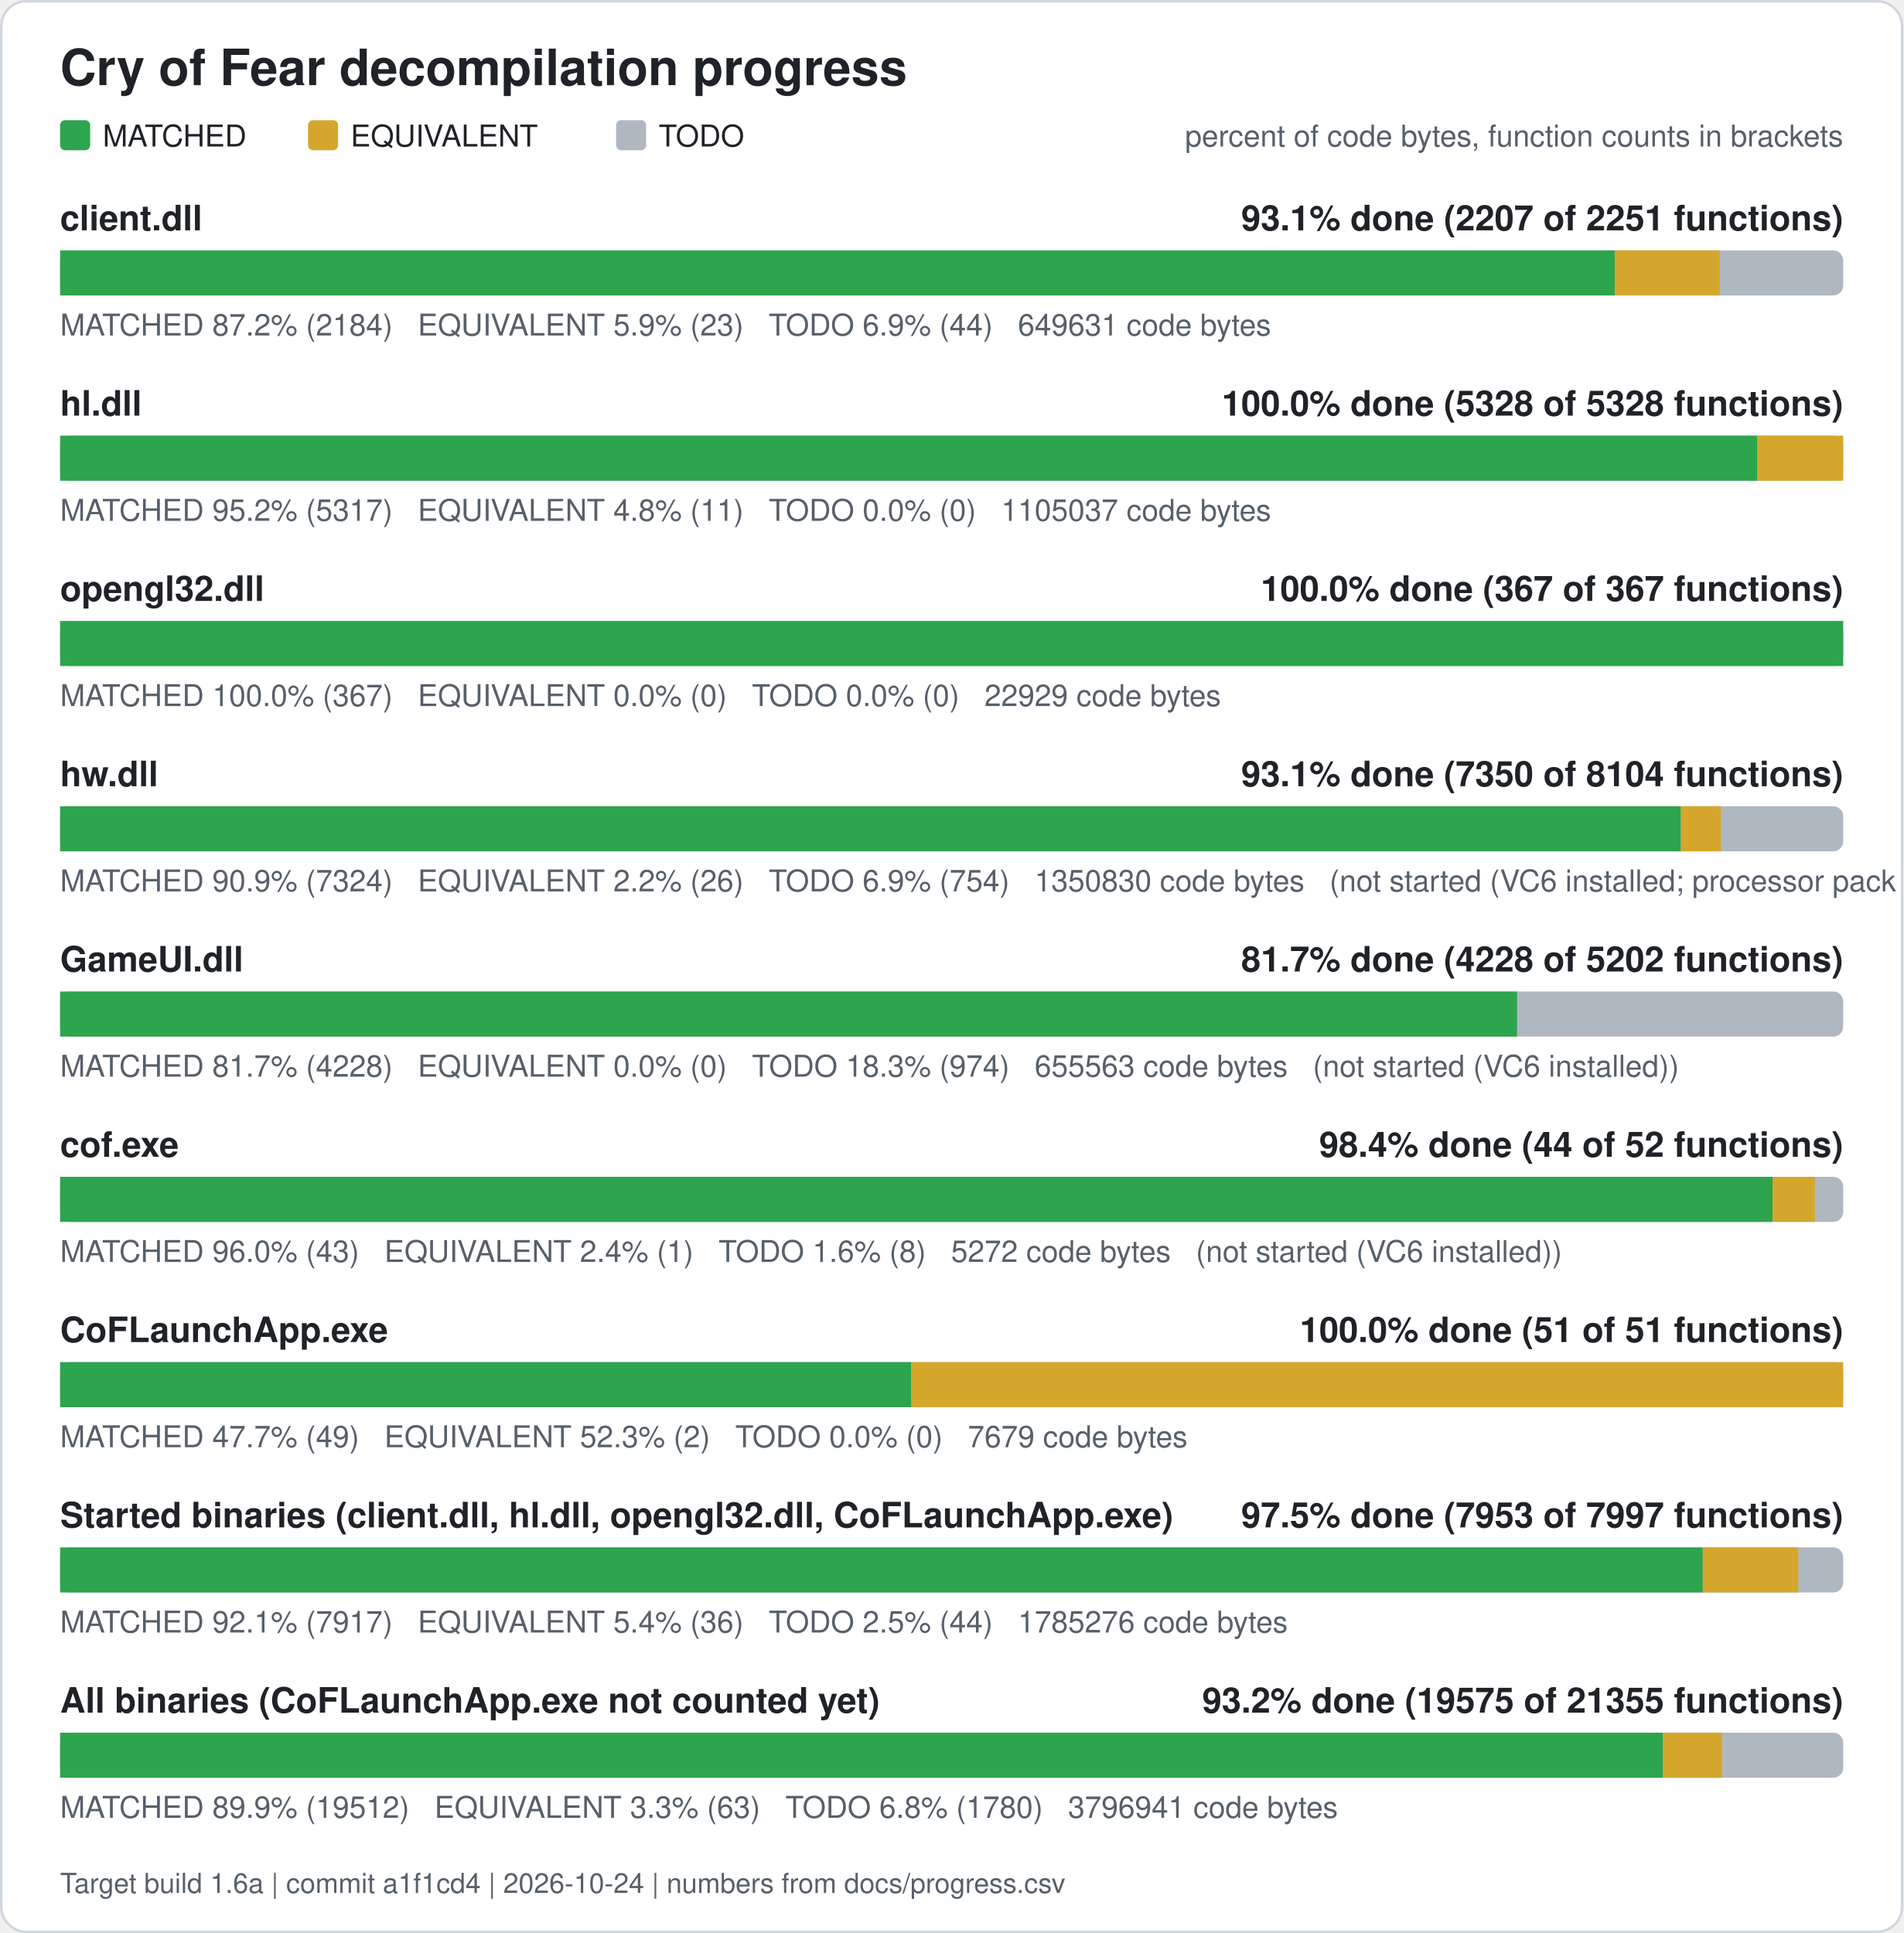
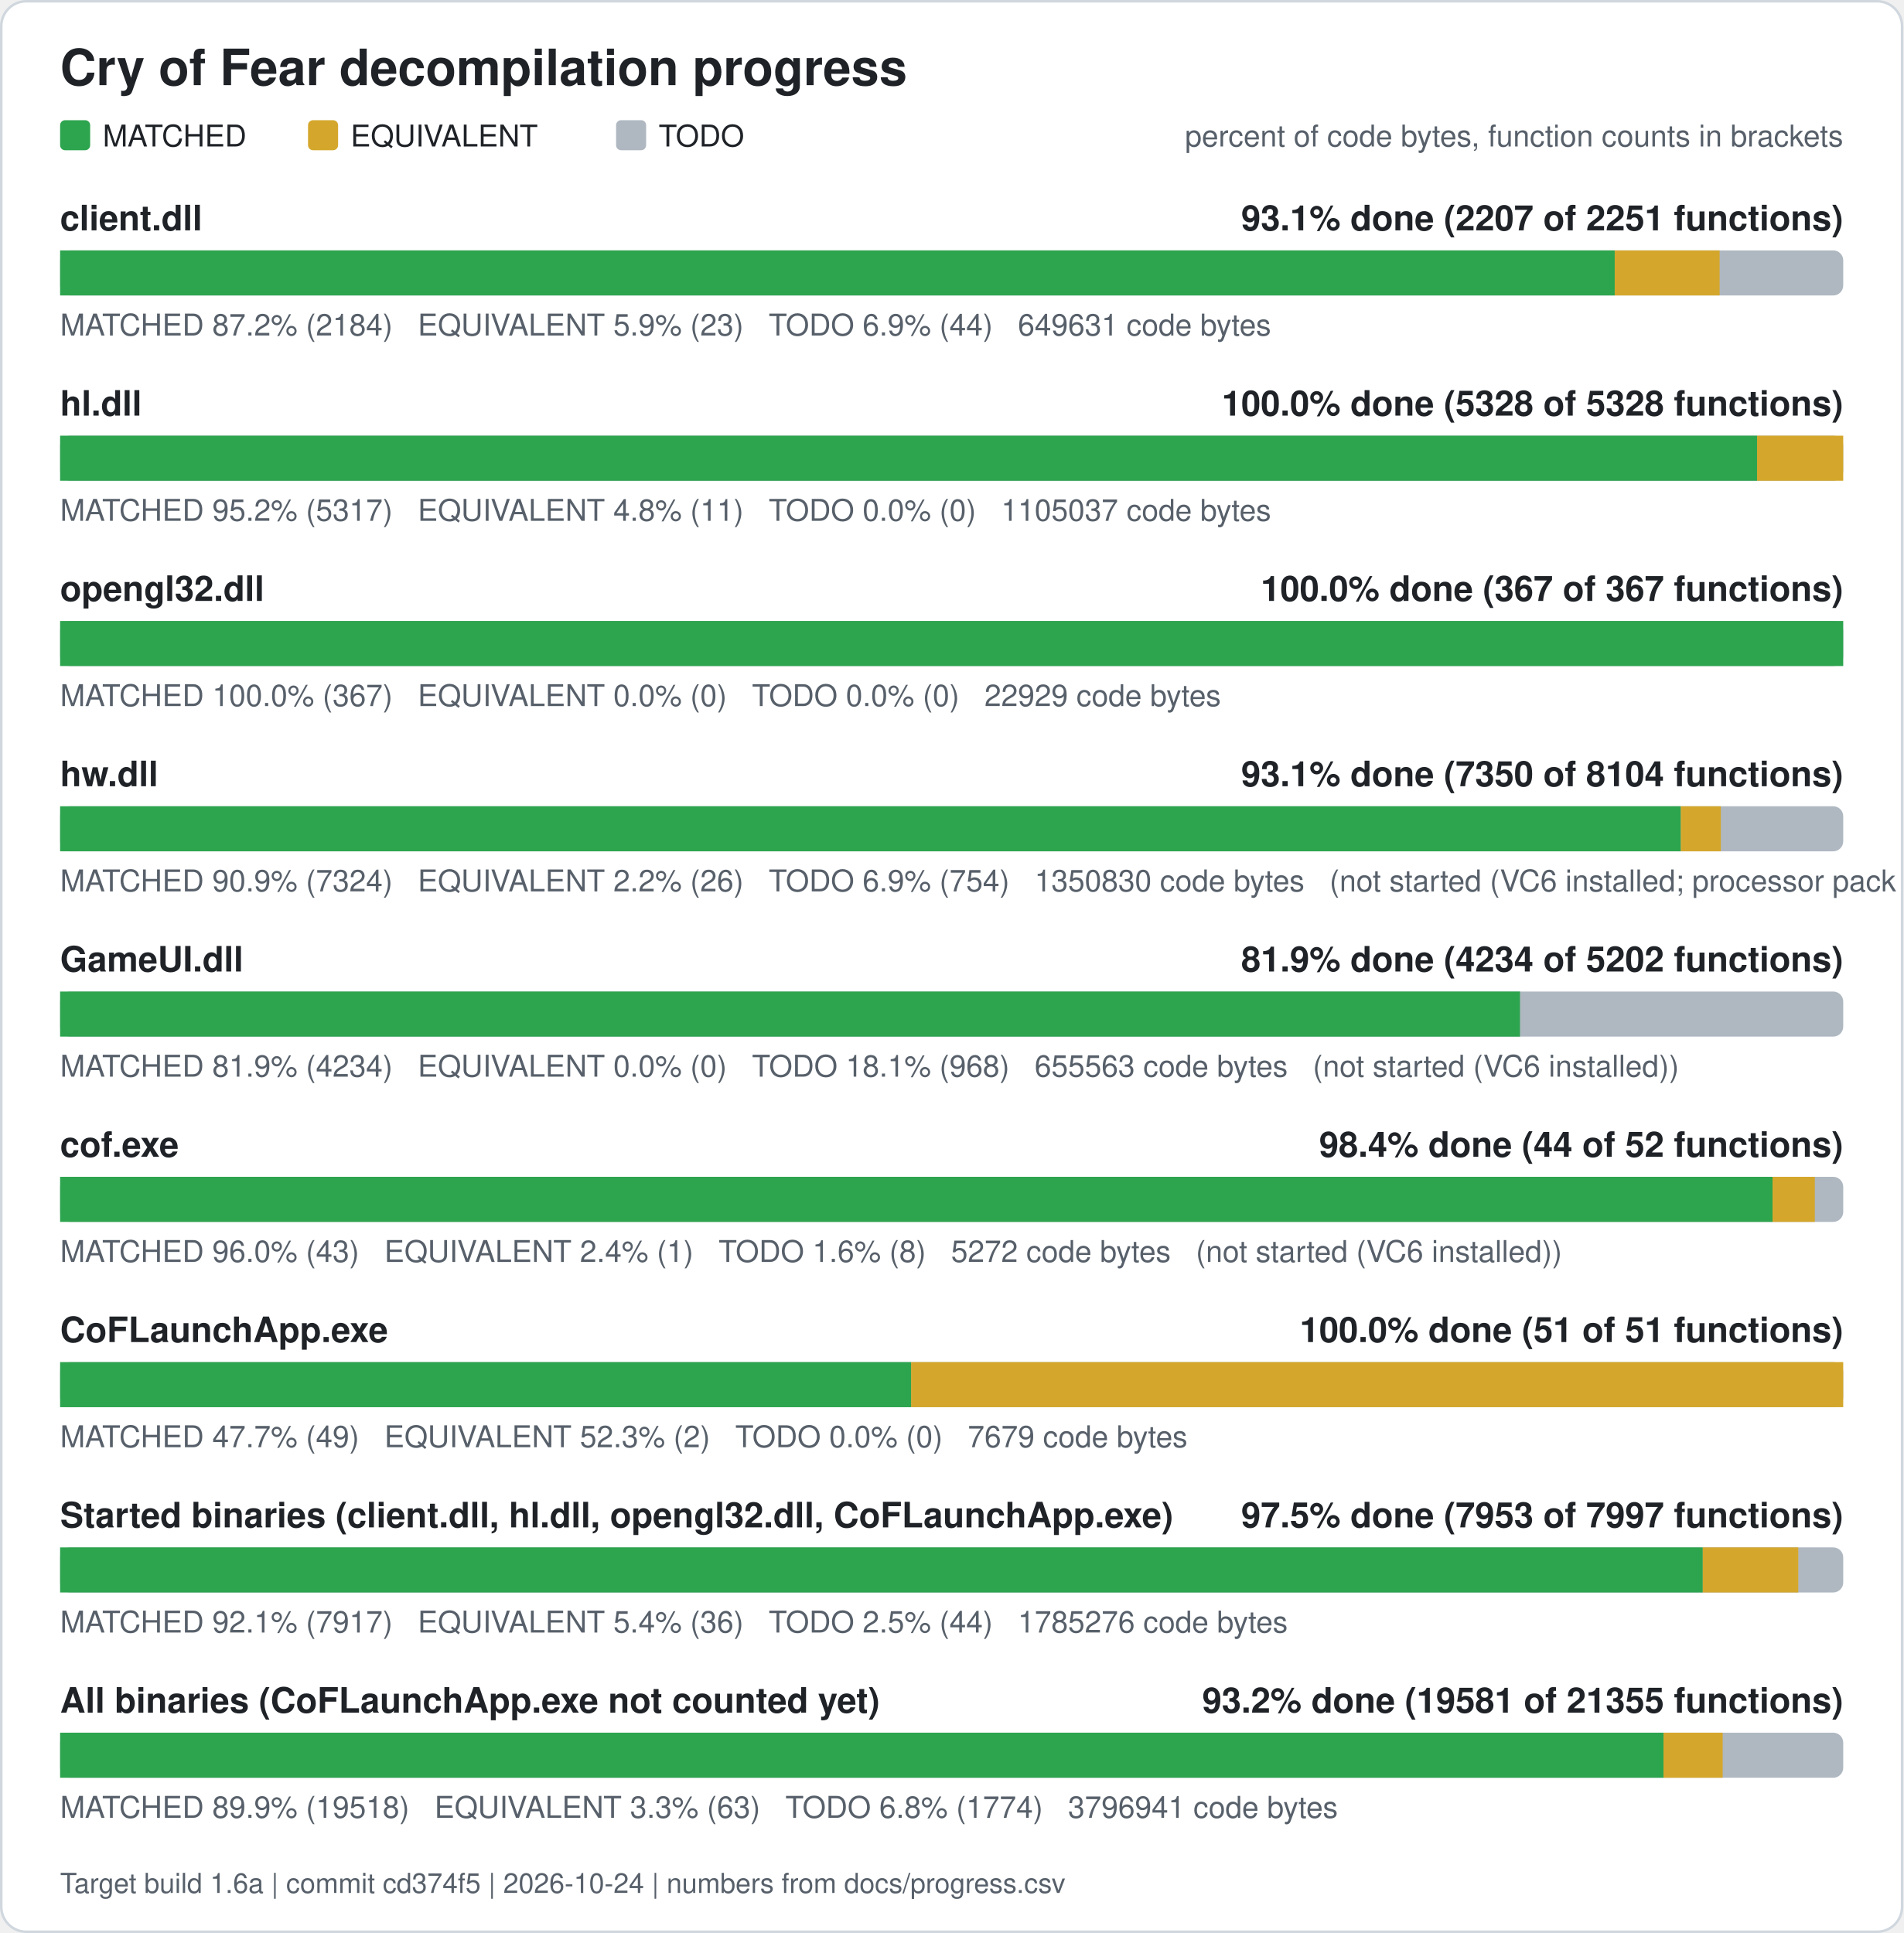
<svg xmlns="http://www.w3.org/2000/svg" width="760" height="772" viewBox="0 0 760 772" role="img" aria-label="Cry of Fear decompilation progress">
  <rect x="0.5" y="0.5" width="759" height="771" rx="10" fill="#ffffff" stroke="#d0d7de" />
  <text x="24" y="34" font-family="Segoe UI, Helvetica, Arial, sans-serif" font-size="20" font-weight="600" fill="#1f2328">Cry of Fear decompilation progress</text>
  <rect x="24" y="48" width="12" height="12" rx="2" fill="#2da44e" />
  <text x="41" y="58.5" font-family="Segoe UI, Helvetica, Arial, sans-serif" font-size="12" fill="#1f2328">MATCHED</text>
  <rect x="123" y="48" width="12" height="12" rx="2" fill="#d4a72c" />
  <text x="140" y="58.5" font-family="Segoe UI, Helvetica, Arial, sans-serif" font-size="12" fill="#1f2328">EQUIVALENT</text>
  <rect x="246" y="48" width="12" height="12" rx="2" fill="#afb8c1" />
  <text x="263" y="58.5" font-family="Segoe UI, Helvetica, Arial, sans-serif" font-size="12" fill="#1f2328">TODO</text>
  <text x="736" y="58.5" font-family="Segoe UI, Helvetica, Arial, sans-serif" font-size="12" fill="#57606a" text-anchor="end">percent of code bytes, function counts in brackets</text>
  <text x="24" y="92" font-family="Segoe UI, Helvetica, Arial, sans-serif" font-size="14" font-weight="600" fill="#1f2328">client.dll</text>
  <text x="736" y="92" font-family="Segoe UI, Helvetica, Arial, sans-serif" font-size="14" font-weight="600" fill="#1f2328" text-anchor="end">93.1% done (2207 of 2251 functions)</text>
  <rect x="24" y="100" width="712" height="18" rx="4" fill="#afb8c1" />
  <rect x="24.00" y="100" width="620.76" height="18" fill="#2da44e" />
  <rect x="644.76" y="100" width="41.89" height="18" fill="#d4a72c" />
  <text x="24" y="134" font-family="Segoe UI, Helvetica, Arial, sans-serif" font-size="12" fill="#57606a" xml:space="preserve">MATCHED 87.2% (2184)   EQUIVALENT 5.9% (23)   TODO 6.9% (44)   649631 code bytes</text>
  <text x="24" y="166" font-family="Segoe UI, Helvetica, Arial, sans-serif" font-size="14" font-weight="600" fill="#1f2328">hl.dll</text>
  <text x="736" y="166" font-family="Segoe UI, Helvetica, Arial, sans-serif" font-size="14" font-weight="600" fill="#1f2328" text-anchor="end">100.0% done (5328 of 5328 functions)</text>
  <rect x="24" y="174" width="712" height="18" rx="4" fill="#afb8c1" />
  <rect x="24.00" y="174" width="677.61" height="18" fill="#2da44e" />
  <rect x="701.61" y="174" width="34.39" height="18" fill="#d4a72c" />
  <text x="24" y="208" font-family="Segoe UI, Helvetica, Arial, sans-serif" font-size="12" fill="#57606a" xml:space="preserve">MATCHED 95.2% (5317)   EQUIVALENT 4.8% (11)   TODO 0.0% (0)   1105037 code bytes</text>
  <text x="24" y="240" font-family="Segoe UI, Helvetica, Arial, sans-serif" font-size="14" font-weight="600" fill="#1f2328">opengl32.dll</text>
  <text x="736" y="240" font-family="Segoe UI, Helvetica, Arial, sans-serif" font-size="14" font-weight="600" fill="#1f2328" text-anchor="end">100.0% done (367 of 367 functions)</text>
  <rect x="24" y="248" width="712" height="18" rx="4" fill="#afb8c1" />
  <rect x="24.00" y="248" width="712.00" height="18" fill="#2da44e" />
  <text x="24" y="282" font-family="Segoe UI, Helvetica, Arial, sans-serif" font-size="12" fill="#57606a" xml:space="preserve">MATCHED 100.0% (367)   EQUIVALENT 0.0% (0)   TODO 0.0% (0)   22929 code bytes</text>
  <text x="24" y="314" font-family="Segoe UI, Helvetica, Arial, sans-serif" font-size="14" font-weight="600" fill="#1f2328">hw.dll</text>
  <text x="736" y="314" font-family="Segoe UI, Helvetica, Arial, sans-serif" font-size="14" font-weight="600" fill="#1f2328" text-anchor="end">93.1% done (7350 of 8104 functions)</text>
  <rect x="24" y="322" width="712" height="18" rx="4" fill="#afb8c1" />
  <rect x="24.00" y="322" width="647.15" height="18" fill="#2da44e" />
  <rect x="671.15" y="322" width="15.98" height="18" fill="#d4a72c" />
  <text x="24" y="356" font-family="Segoe UI, Helvetica, Arial, sans-serif" font-size="12" fill="#57606a" xml:space="preserve">MATCHED 90.9% (7324)   EQUIVALENT 2.2% (26)   TODO 6.9% (754)   1350830 code bytes   (not started (VC6 installed; processor pack and VS 2005 objects need those compilers))</text>
  <text x="24" y="388" font-family="Segoe UI, Helvetica, Arial, sans-serif" font-size="14" font-weight="600" fill="#1f2328">GameUI.dll</text>
-   <text x="736" y="388" font-family="Segoe UI, Helvetica, Arial, sans-serif" font-size="14" font-weight="600" fill="#1f2328" text-anchor="end">81.7% done (4228 of 5202 functions)</text>
+   <text x="736" y="388" font-family="Segoe UI, Helvetica, Arial, sans-serif" font-size="14" font-weight="600" fill="#1f2328" text-anchor="end">81.9% done (4234 of 5202 functions)</text>
  <rect x="24" y="396" width="712" height="18" rx="4" fill="#afb8c1" />
-   <rect x="24.00" y="396" width="581.75" height="18" fill="#2da44e" />
-   <text x="24" y="430" font-family="Segoe UI, Helvetica, Arial, sans-serif" font-size="12" fill="#57606a" xml:space="preserve">MATCHED 81.7% (4228)   EQUIVALENT 0.0% (0)   TODO 18.3% (974)   655563 code bytes   (not started (VC6 installed))</text>
+   <rect x="24.00" y="396" width="582.93" height="18" fill="#2da44e" />
+   <text x="24" y="430" font-family="Segoe UI, Helvetica, Arial, sans-serif" font-size="12" fill="#57606a" xml:space="preserve">MATCHED 81.9% (4234)   EQUIVALENT 0.0% (0)   TODO 18.1% (968)   655563 code bytes   (not started (VC6 installed))</text>
  <text x="24" y="462" font-family="Segoe UI, Helvetica, Arial, sans-serif" font-size="14" font-weight="600" fill="#1f2328">cof.exe</text>
  <text x="736" y="462" font-family="Segoe UI, Helvetica, Arial, sans-serif" font-size="14" font-weight="600" fill="#1f2328" text-anchor="end">98.4% done (44 of 52 functions)</text>
  <rect x="24" y="470" width="712" height="18" rx="4" fill="#afb8c1" />
  <rect x="24.00" y="470" width="683.77" height="18" fill="#2da44e" />
  <rect x="707.77" y="470" width="16.88" height="18" fill="#d4a72c" />
  <text x="24" y="504" font-family="Segoe UI, Helvetica, Arial, sans-serif" font-size="12" fill="#57606a" xml:space="preserve">MATCHED 96.0% (43)   EQUIVALENT 2.4% (1)   TODO 1.6% (8)   5272 code bytes   (not started (VC6 installed))</text>
  <text x="24" y="536" font-family="Segoe UI, Helvetica, Arial, sans-serif" font-size="14" font-weight="600" fill="#1f2328">CoFLaunchApp.exe</text>
  <text x="736" y="536" font-family="Segoe UI, Helvetica, Arial, sans-serif" font-size="14" font-weight="600" fill="#1f2328" text-anchor="end">100.0% done (51 of 51 functions)</text>
  <rect x="24" y="544" width="712" height="18" rx="4" fill="#afb8c1" />
  <rect x="24.00" y="544" width="339.82" height="18" fill="#2da44e" />
  <rect x="363.82" y="544" width="372.18" height="18" fill="#d4a72c" />
  <text x="24" y="578" font-family="Segoe UI, Helvetica, Arial, sans-serif" font-size="12" fill="#57606a" xml:space="preserve">MATCHED 47.7% (49)   EQUIVALENT 52.3% (2)   TODO 0.0% (0)   7679 code bytes</text>
  <text x="24" y="610" font-family="Segoe UI, Helvetica, Arial, sans-serif" font-size="14" font-weight="600" fill="#1f2328">Started binaries (client.dll, hl.dll, opengl32.dll, CoFLaunchApp.exe)</text>
  <text x="736" y="610" font-family="Segoe UI, Helvetica, Arial, sans-serif" font-size="14" font-weight="600" fill="#1f2328" text-anchor="end">97.5% done (7953 of 7997 functions)</text>
  <rect x="24" y="618" width="712" height="18" rx="4" fill="#afb8c1" />
  <rect x="24.00" y="618" width="655.92" height="18" fill="#2da44e" />
  <rect x="679.92" y="618" width="38.13" height="18" fill="#d4a72c" />
  <text x="24" y="652" font-family="Segoe UI, Helvetica, Arial, sans-serif" font-size="12" fill="#57606a" xml:space="preserve">MATCHED 92.1% (7917)   EQUIVALENT 5.4% (36)   TODO 2.5% (44)   1785276 code bytes</text>
  <text x="24" y="684" font-family="Segoe UI, Helvetica, Arial, sans-serif" font-size="14" font-weight="600" fill="#1f2328">All binaries (CoFLaunchApp.exe not counted yet)</text>
-   <text x="736" y="684" font-family="Segoe UI, Helvetica, Arial, sans-serif" font-size="14" font-weight="600" fill="#1f2328" text-anchor="end">93.2% done (19575 of 21355 functions)</text>
+   <text x="736" y="684" font-family="Segoe UI, Helvetica, Arial, sans-serif" font-size="14" font-weight="600" fill="#1f2328" text-anchor="end">93.2% done (19581 of 21355 functions)</text>
  <rect x="24" y="692" width="712" height="18" rx="4" fill="#afb8c1" />
-   <rect x="24.00" y="692" width="640.03" height="18" fill="#2da44e" />
-   <rect x="664.03" y="692" width="23.63" height="18" fill="#d4a72c" />
-   <text x="24" y="726" font-family="Segoe UI, Helvetica, Arial, sans-serif" font-size="12" fill="#57606a" xml:space="preserve">MATCHED 89.9% (19512)   EQUIVALENT 3.3% (63)   TODO 6.8% (1780)   3796941 code bytes</text>
-   <text x="24" y="756" font-family="Segoe UI, Helvetica, Arial, sans-serif" font-size="11" fill="#57606a">Target build 1.6a | commit a1f1cd4 | 2026-10-24 | numbers from docs/progress.csv</text>
+   <rect x="24.00" y="692" width="640.23" height="18" fill="#2da44e" />
+   <rect x="664.23" y="692" width="23.63" height="18" fill="#d4a72c" />
+   <text x="24" y="726" font-family="Segoe UI, Helvetica, Arial, sans-serif" font-size="12" fill="#57606a" xml:space="preserve">MATCHED 89.9% (19518)   EQUIVALENT 3.3% (63)   TODO 6.8% (1774)   3796941 code bytes</text>
+   <text x="24" y="756" font-family="Segoe UI, Helvetica, Arial, sans-serif" font-size="11" fill="#57606a">Target build 1.6a | commit cd374f5 | 2026-10-24 | numbers from docs/progress.csv</text>
</svg>
